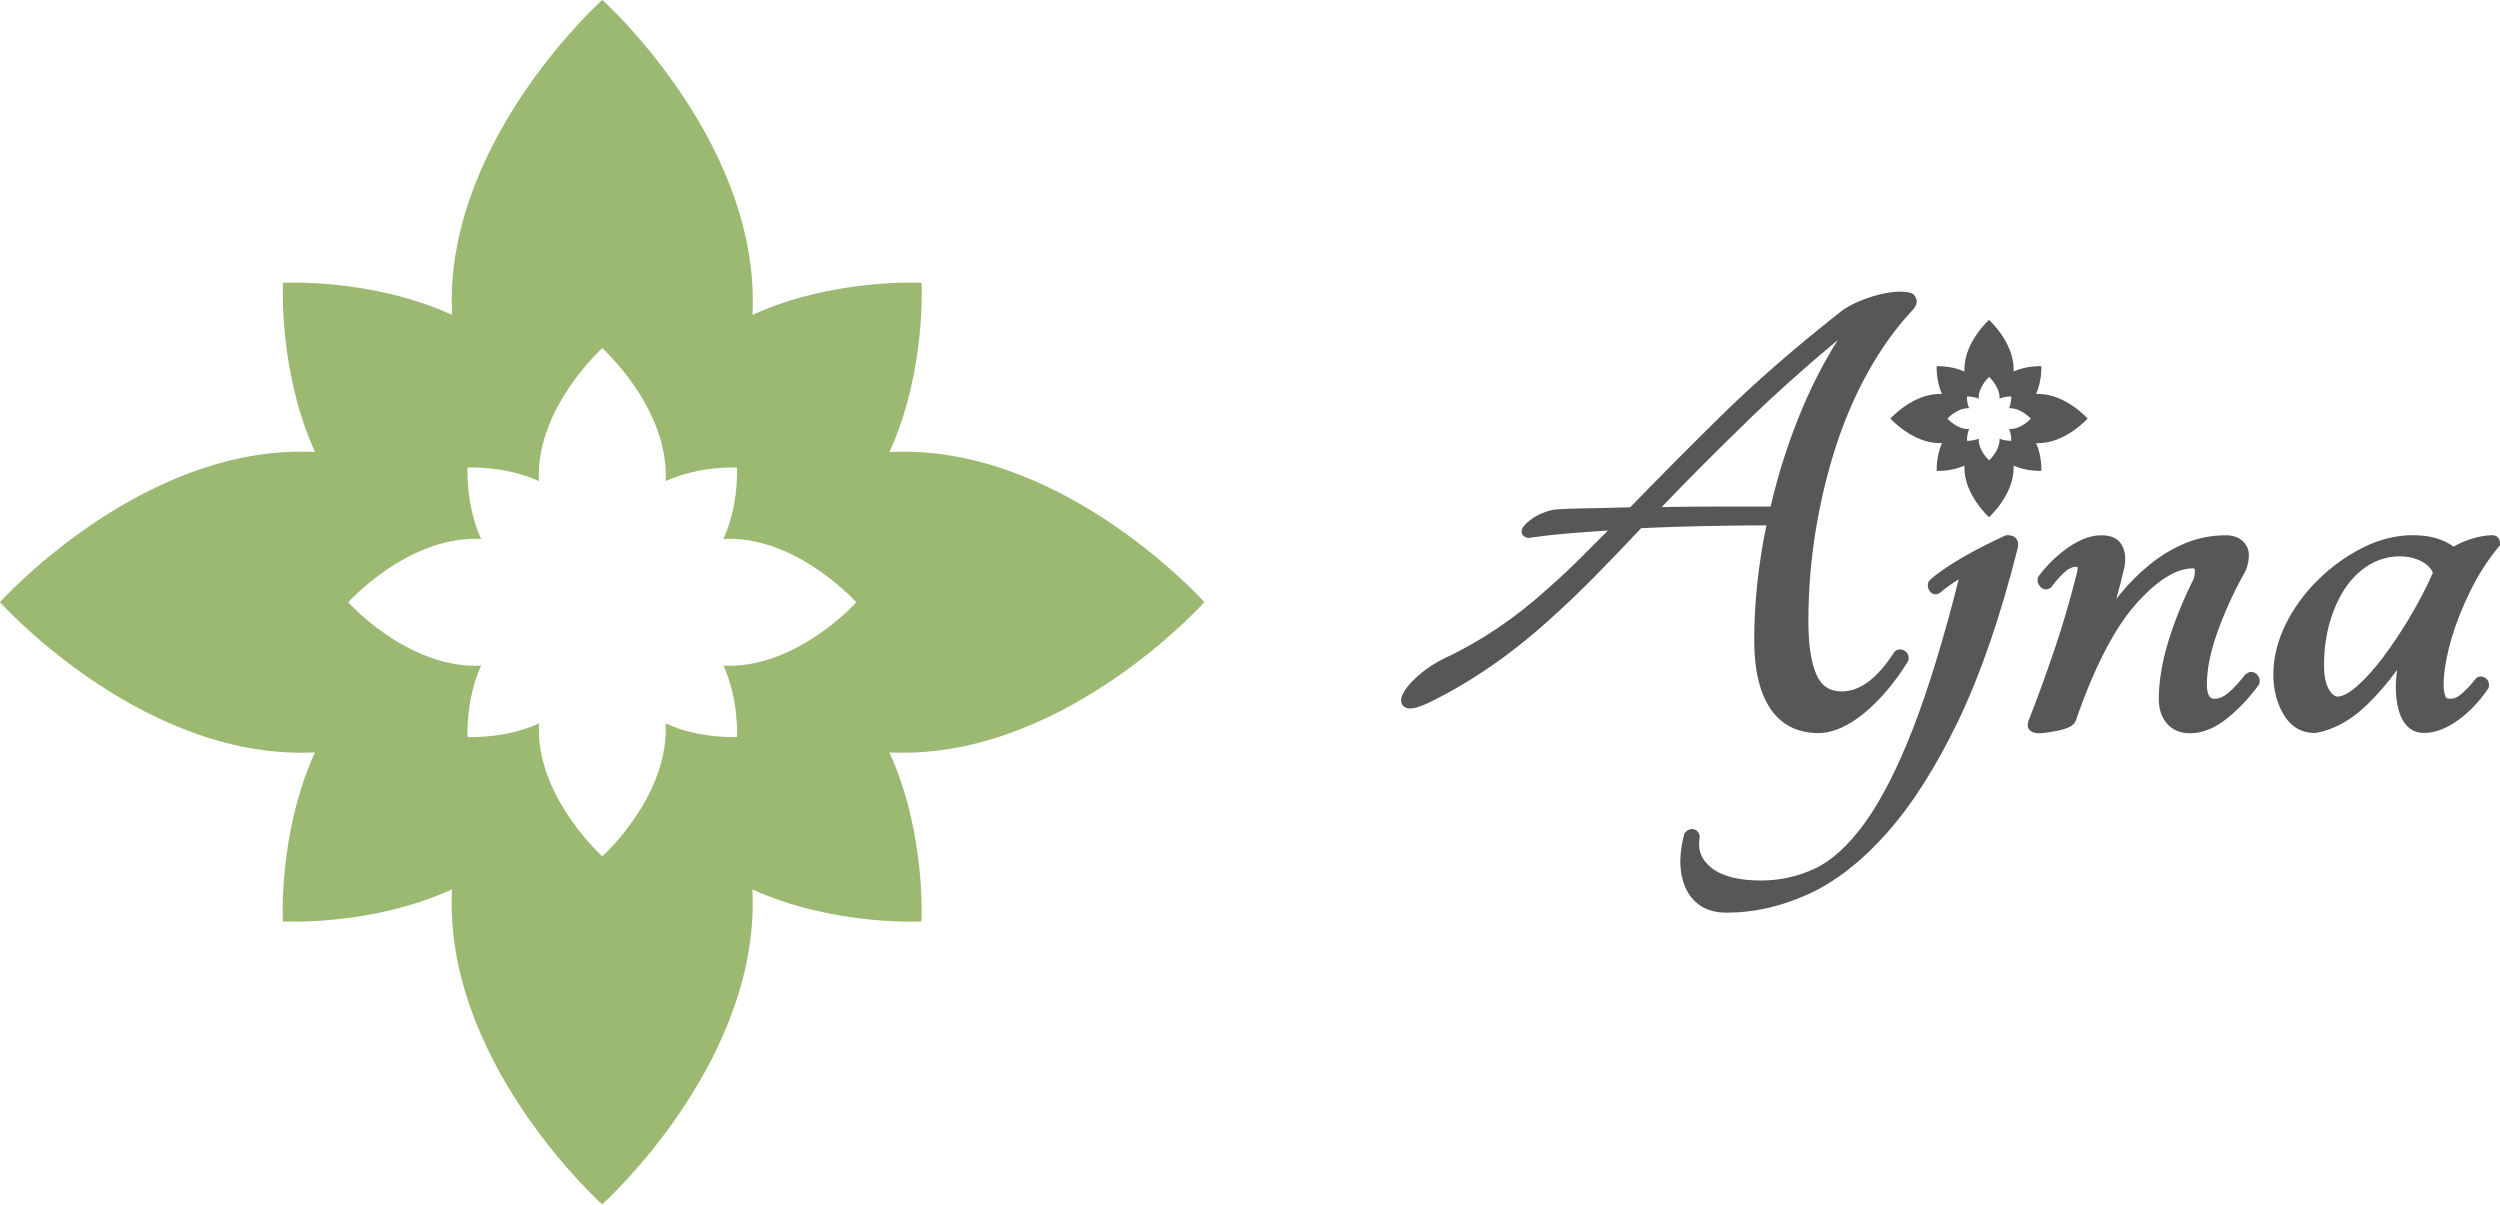
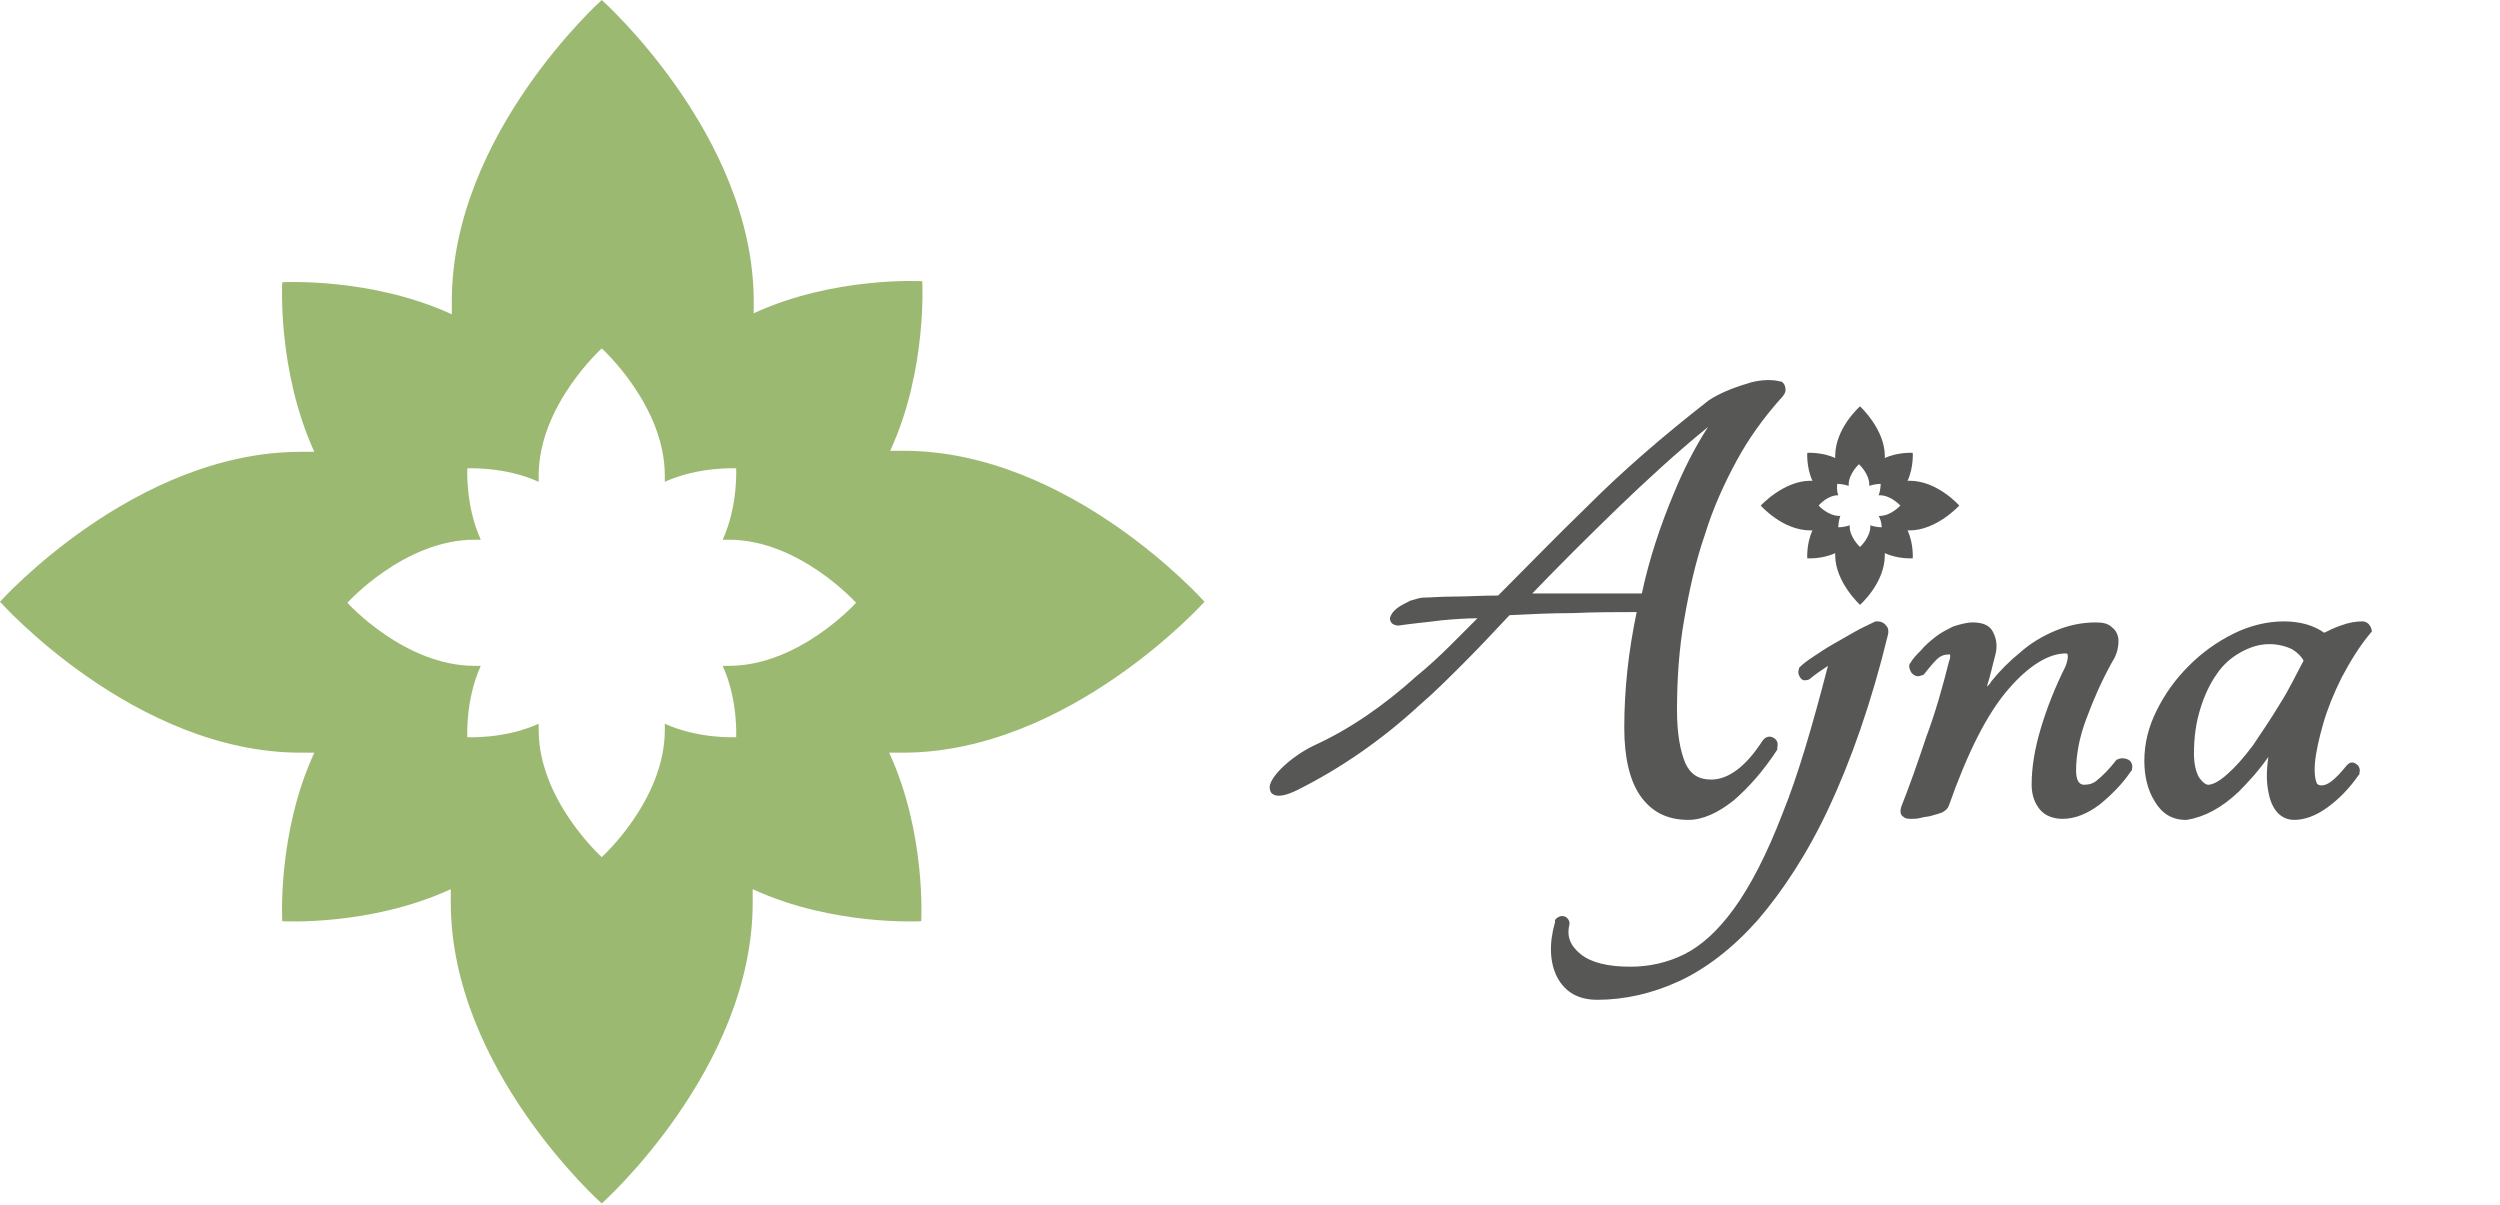
- <svg xmlns="http://www.w3.org/2000/svg" id="Capa_2" data-name="Capa 2" viewBox="0 0 241.79 116.49">
-   <defs>
-     <style>
-       .cls-1 {
-         fill: #575756;
-       }
- 
-       .cls-1, .cls-2 {
-         stroke-width: 0px;
-       }
- 
-       .cls-2 {
-         fill: #9cb972;
-       }
-     </style>
-   </defs>
+ <svg xmlns="http://www.w3.org/2000/svg" version="1.1" id="Capa_2_00000052090637942511937800000000106878142321297057_" x="0px" y="0px" viewBox="0 0 241.8 116.5" style="enable-background:new 0 0 241.8 116.5;" xml:space="preserve">
+   <style type="text/css">
+ 	.st0{fill:#575756;}
+ 	.st1{fill:#9CB972;}
+ </style>
  <g id="Positivo">
    <g id="isotipo">
-       <path class="cls-1" d="M187.6,38.1c-2.63,0-4.77,2.38-4.77,2.38,0,0,2.13,2.38,4.77,2.38.07,0,.15,0,.22,0-.58,1.28-.51,2.68-.51,2.68,0,0,1.4.08,2.68-.51,0,.07,0,.15,0,.22,0,2.63,2.38,4.77,2.38,4.77,0,0,2.38-2.13,2.38-4.77,0-.07,0-.15,0-.22,1.28.58,2.68.51,2.68.51,0,0,.08-1.4-.51-2.68.07,0,.15,0,.22,0,2.63,0,4.77-2.38,4.77-2.38,0,0-2.13-2.38-4.77-2.38-.07,0-.15,0-.22,0,.58-1.28.51-2.68.51-2.68,0,0-1.4-.08-2.68.51,0-.07,0-.15,0-.22,0-2.63-2.38-4.77-2.38-4.77,0,0-2.38,2.13-2.38,4.77,0,.07,0,.15,0,.22-1.28-.58-2.68-.51-2.68-.51,0,0-.08,1.4.51,2.68-.07,0-.15,0-.22,0ZM190.36,39.48s.06,0,.09,0c-.25-.54-.21-1.13-.21-1.13,0,0,.59-.03,1.13.21,0-.03,0-.06,0-.09,0-1.11,1.01-2.01,1.01-2.01,0,0,1.01.9,1.01,2.01,0,.03,0,.06,0,.09.54-.25,1.13-.21,1.13-.21,0,0,.03.59-.21,1.13.03,0,.06,0,.09,0,1.11,0,2.01,1.01,2.01,1.01,0,0-.9,1.01-2.01,1.01-.03,0-.06,0-.09,0,.25.54.21,1.13.21,1.13,0,0-.59.03-1.13-.21,0,.03,0,.06,0,.09,0,1.11-1.01,2.01-1.01,2.01,0,0-1.01-.9-1.01-2.01,0-.03,0-.06,0-.09-.54.25-1.13.21-1.13.21,0,0-.03-.59.21-1.13-.03,0-.06,0-.09,0-1.11,0-2.01-1.01-2.01-1.01,0,0,.9-1.01,2.01-1.01Z" />
-       <path class="cls-1" d="M241.05,51.76c-.61,0-1.32.13-2.1.38-.64.21-1.19.45-1.65.73-1-.74-2.33-1.11-3.94-1.11s-3.27.41-4.87,1.22c-1.58.8-3.03,1.85-4.31,3.11-1.29,1.27-2.34,2.71-3.12,4.29-.79,1.6-1.19,3.23-1.19,4.86,0,1.45.33,2.75.99,3.86.7,1.19,1.72,1.79,3.02,1.79h.08c1.75-.31,3.42-1.22,4.97-2.73,1.02-.98,1.99-2.11,2.91-3.37-.18,1.26-.17,2.41.04,3.42.44,2.21,1.63,2.68,2.54,2.68,1.04,0,2.13-.4,3.25-1.19,1.08-.76,2.08-1.8,2.96-3.07l.05-.07.02-.08c.09-.38-.03-.71-.33-.91-.38-.26-.73-.14-.92.06l-.03.04c-1.21,1.5-1.83,1.82-2.09,1.87-.26.05-.6.08-.76-.08-.15-.25-.3-.8-.2-2.04.09-1.1.35-2.38.77-3.79.42-1.42,1.02-2.93,1.79-4.49.76-1.55,1.69-3,2.76-4.29l.1-.12v-.16c0-.56-.37-.81-.73-.81ZM233.08,59.68c-.87,1.45-1.76,2.78-2.64,3.95-.88,1.16-1.73,2.09-2.53,2.78-.93.79-1.49.96-1.81.96-.11,0-.45,0-.86-.7-.31-.54-.47-1.31-.47-2.27,0-1.57.2-3.02.59-4.32.39-1.3.92-2.43,1.57-3.36.65-.91,1.43-1.64,2.31-2.15.88-.5,1.83-.76,2.84-.76.82,0,1.55.17,2.17.51.53.29.87.65,1.05,1.08-.64,1.44-1.39,2.88-2.22,4.27Z" />
-       <path class="cls-1" d="M217.23,65.15l-.04.04c-.64.83-1.22,1.45-1.71,1.85-.44.36-.86.54-1.28.54-.23,0-.76,0-.76-1.4s.34-3.15,1.01-5.01c.67-1.88,1.51-3.74,2.48-5.5.38-.59.57-1.27.57-2.02,0-.51-.2-.95-.61-1.33-.39-.36-.94-.55-1.62-.55-1.38,0-2.71.26-3.95.78-1.22.51-2.37,1.2-3.42,2.06-1.04.85-2,1.8-2.84,2.84-.13.16-.25.32-.38.48,0-.02.01-.05.02-.07.26-.94.52-1.94.76-2.99.16-.81.09-1.52-.22-2.11-.34-.66-1.02-.99-2-.99-.63,0-1.27.15-1.9.43-.6.27-1.18.63-1.73,1.05-.54.42-1.03.85-1.44,1.29-.42.44-.75.84-1,1.19l-.06.12c-.1.29-.03.6.19.86.27.32.65.38.99.16l.07-.04.05-.06c.36-.5.77-.97,1.23-1.4.39-.37.78-.55,1.19-.55.06,0,.07,0,.09.05,0,.02.07.19-.1.74-.61,2.44-1.34,4.91-2.16,7.34-.83,2.43-1.65,4.69-2.45,6.71-.23.58,0,.89.17,1.02.2.16.47.24.82.24.21,0,.5-.03.85-.08.33-.05.68-.11,1.03-.18.36-.08.69-.18.98-.31.38-.17.61-.39.7-.65,1.78-5.14,3.74-8.94,5.82-11.28,2.04-2.29,3.89-3.45,5.51-3.45.14,0,.19,0,.19.26,0,.32-.06.62-.17.87-1,2.01-1.82,4.02-2.41,5.98-.6,1.98-.91,3.84-.91,5.54,0,.96.26,1.76.79,2.36.54.62,1.29.94,2.23.94,1.19,0,2.4-.49,3.6-1.45,1.14-.92,2.16-2.01,3.04-3.22l.05-.07.02-.08c.09-.35-.02-.69-.29-.92-.39-.32-.76-.21-.96,0Z" />
-       <path class="cls-1" d="M194.12,51.76h-.1l-.09.04c-.61.28-1.29.61-2.01.97-.72.36-1.43.75-2.13,1.15-.7.41-1.33.81-1.88,1.19-.57.4-1,.74-1.31,1.05l-.07.07-.03.1c-.07.19-.1.49.12.82.14.22.32.29.45.32.13.02.32.02.53-.12l.04-.03c.56-.47,1.17-.9,1.8-1.29-1.47,5.81-2.95,10.63-4.39,14.35-1.52,3.91-3.1,7-4.68,9.19-1.56,2.16-3.18,3.64-4.81,4.42-1.64.77-3.4,1.17-5.22,1.17-2.16,0-3.78-.41-4.81-1.22-.98-.78-1.36-1.74-1.15-2.95l.02-.09-.02-.09c-.1-.39-.37-.63-.72-.63-.29,0-.55.15-.73.41l-.04.06-.02.08c-.55,2.14-.46,3.94.25,5.34.75,1.46,2.05,2.2,3.89,2.2,2.62,0,5.27-.6,7.88-1.79,2.61-1.18,5.18-3.19,7.63-5.95,2.44-2.75,4.76-6.41,6.91-10.89,2.14-4.47,4.07-10.08,5.73-16.69.09-.43-.03-.7-.15-.85-.18-.23-.47-.34-.86-.34Z" />
-       <path class="cls-1" d="M170.84,50.81c-.78,3.77-1.18,7.52-1.18,11.16,0,2.79.52,4.98,1.53,6.52,1.06,1.6,2.63,2.41,4.68,2.41,1.38,0,2.88-.66,4.45-1.95,1.52-1.26,2.93-2.92,4.19-4.95l.04-.06.02-.07c.09-.38-.03-.71-.33-.91-.29-.2-.63-.2-.92,0l-.08.05-.05.08c-1.61,2.51-3.31,3.78-5.04,3.78-1.19,0-2-.53-2.47-1.62-.52-1.19-.78-2.92-.78-5.13,0-3,.24-5.97.71-8.83.47-2.86,1.13-5.61,1.98-8.2.84-2.58,1.89-4.98,3.1-7.15,1.21-2.17,2.6-4.12,4.13-5.78.39-.39.56-.69.56-.99s-.15-.59-.41-.77l-.11-.05c-.7-.23-1.75-.17-2.86.08l-.29.07c-1.4.35-2.83.97-3.68,1.64-4.46,3.51-8.37,6.92-11.61,10.11-3.18,3.13-6.12,6.1-8.75,8.81-1.59.05-3.01.08-4.26.1-1.31.02-2.29.06-2.93.11-.42.05-.85.17-1.29.35-.44.18-.82.39-1.13.63-.32.24-.56.47-.73.7-.21.28-.19.52-.13.66.06.15.2.34.55.41h.08s.08,0,.08,0c1.27-.19,2.65-.34,4.1-.46,1.12-.09,2.3-.17,3.51-.25l-2.58,2.58c-1.08,1.08-2.18,2.11-3.26,3.05-3.09,2.81-6.42,5.06-9.9,6.69-2.14,1.01-4.18,2.93-4.27,4.03-.02.3.09.56.32.71.43.3,1.18.16,2.42-.44,4.03-1.96,8.01-4.71,11.82-8.19,1.38-1.23,2.81-2.61,4.26-4.08,1.41-1.43,2.89-2.97,4.4-4.58,1.97-.09,4.03-.16,6.11-.2,1.98-.04,4.01-.07,6.02-.07ZM169,40.71c2.61-2.53,5.54-5.16,8.74-7.82-1.26,2.01-2.38,4.15-3.34,6.4-1.33,3.13-2.39,6.39-3.15,9.7h-4.88c-1.84,0-3.74.02-5.66.05,2.54-2.65,5.32-5.44,8.29-8.32Z" />
+       <path class="st0" d="M175.1,46.5c-2.6,0-4.8,2.4-4.8,2.4s2.1,2.4,4.8,2.4c0.1,0,0.1,0,0.2,0c-0.6,1.3-0.5,2.7-0.5,2.7    s1.4,0.1,2.7-0.5c0,0.1,0,0.2,0,0.2c0,2.6,2.4,4.8,2.4,4.8s2.4-2.1,2.4-4.8c0-0.1,0-0.2,0-0.2c1.3,0.6,2.7,0.5,2.7,0.5    s0.1-1.4-0.5-2.7c0.1,0,0.1,0,0.2,0c2.6,0,4.8-2.4,4.8-2.4s-2.1-2.4-4.8-2.4c-0.1,0-0.1,0-0.2,0c0.6-1.3,0.5-2.7,0.5-2.7    s-1.4-0.1-2.7,0.5c0-0.1,0-0.2,0-0.2c0-2.6-2.4-4.8-2.4-4.8s-2.4,2.1-2.4,4.8c0,0.1,0,0.2,0,0.2c-1.3-0.6-2.7-0.5-2.7-0.5    s-0.1,1.4,0.5,2.7C175.2,46.5,175.1,46.5,175.1,46.5z M177.8,47.9C177.8,47.9,177.9,47.9,177.8,47.9c-0.2-0.5-0.1-1.1-0.1-1.1    s0.6,0,1.1,0.2c0,0,0-0.1,0-0.1c0-1.1,1-2,1-2s1,0.9,1,2c0,0,0,0.1,0,0.1c0.5-0.2,1.1-0.2,1.1-0.2s0,0.6-0.2,1.1c0,0,0.1,0,0.1,0    c1.1,0,2,1,2,1s-0.9,1-2,1c0,0-0.1,0-0.1,0C182,50.4,182,51,182,51s-0.6,0-1.1-0.2c0,0,0,0.1,0,0.1c0,1.1-1,2-1,2s-1-0.9-1-2    c0,0,0-0.1,0-0.1c-0.5,0.2-1.1,0.2-1.1,0.2s0-0.6,0.2-1.1c0,0-0.1,0-0.1,0c-1.1,0-2-1-2-1S176.7,47.9,177.8,47.9z" />
+       <path class="st0" d="M228.5,60.1c-0.6,0-1.3,0.1-2.1,0.4c-0.6,0.2-1.2,0.5-1.6,0.7c-1-0.7-2.3-1.1-3.9-1.1s-3.3,0.4-4.9,1.2    c-1.6,0.8-3,1.8-4.3,3.1c-1.3,1.3-2.3,2.7-3.1,4.3c-0.8,1.6-1.2,3.2-1.2,4.9c0,1.4,0.3,2.8,1,3.9c0.7,1.2,1.7,1.8,3,1.8h0.1    c1.8-0.3,3.4-1.2,5-2.7c1-1,2-2.1,2.9-3.4c-0.2,1.3-0.2,2.4,0,3.4c0.4,2.2,1.6,2.7,2.5,2.7c1,0,2.1-0.4,3.2-1.2    c1.1-0.8,2.1-1.8,3-3.1l0.1-0.1l0-0.1c0.1-0.4,0-0.7-0.3-0.9c-0.4-0.3-0.7-0.1-0.9,0.1l0,0c-1.2,1.5-1.8,1.8-2.1,1.9    s-0.6,0.1-0.8-0.1c-0.1-0.2-0.3-0.8-0.2-2c0.1-1.1,0.4-2.4,0.8-3.8c0.4-1.4,1-2.9,1.8-4.5c0.8-1.5,1.7-3,2.8-4.3l0.1-0.1V61    C229.3,60.4,228.9,60.1,228.5,60.1L228.5,60.1z M220.5,68.1c-0.9,1.5-1.8,2.8-2.6,4c-0.9,1.2-1.7,2.1-2.5,2.8    c-0.9,0.8-1.5,1-1.8,1c-0.1,0-0.4,0-0.9-0.7c-0.3-0.5-0.5-1.3-0.5-2.3c0-1.6,0.2-3,0.6-4.3c0.4-1.3,0.9-2.4,1.6-3.4    c0.6-0.9,1.4-1.6,2.3-2.1c0.9-0.5,1.8-0.8,2.8-0.8c0.8,0,1.6,0.2,2.2,0.5c0.5,0.3,0.9,0.7,1.1,1.1    C222.1,65.2,221.4,66.7,220.5,68.1L220.5,68.1z" />
+       <path class="st0" d="M204.7,73.5L204.7,73.5c-0.7,0.9-1.3,1.5-1.8,1.9c-0.4,0.4-0.9,0.5-1.3,0.5c-0.2,0-0.8,0-0.8-1.4s0.3-3.2,1-5    c0.7-1.9,1.5-3.7,2.5-5.5c0.4-0.6,0.6-1.3,0.6-2c0-0.5-0.2-1-0.6-1.3c-0.4-0.4-0.9-0.5-1.6-0.5c-1.4,0-2.7,0.3-3.9,0.8    c-1.2,0.5-2.4,1.2-3.4,2.1c-1,0.8-2,1.8-2.8,2.8c-0.1,0.2-0.2,0.3-0.4,0.5c0,0,0-0.1,0-0.1c0.3-0.9,0.5-1.9,0.8-3    c0.2-0.8,0.1-1.5-0.2-2.1c-0.3-0.7-1-1-2-1c-0.6,0-1.3,0.2-1.9,0.4c-0.6,0.3-1.2,0.6-1.7,1c-0.5,0.4-1,0.8-1.4,1.3    c-0.4,0.4-0.8,0.8-1,1.2l-0.1,0.1c-0.1,0.3,0,0.6,0.2,0.9c0.3,0.3,0.6,0.4,1,0.2l0.1,0l0.1-0.1c0.4-0.5,0.8-1,1.2-1.4    c0.4-0.4,0.8-0.5,1.2-0.5c0.1,0,0.1,0,0.1,0c0,0,0.1,0.2-0.1,0.7c-0.6,2.4-1.3,4.9-2.2,7.3c-0.8,2.4-1.6,4.7-2.4,6.7    c-0.2,0.6,0,0.9,0.2,1c0.2,0.2,0.5,0.2,0.8,0.2c0.2,0,0.5,0,0.9-0.1c0.3-0.1,0.7-0.1,1-0.2c0.4-0.1,0.7-0.2,1-0.3    c0.4-0.2,0.6-0.4,0.7-0.7c1.8-5.1,3.7-8.9,5.8-11.3c2-2.3,3.9-3.4,5.5-3.4c0.1,0,0.2,0,0.2,0.3c0,0.3-0.1,0.6-0.2,0.9    c-1,2-1.8,4-2.4,6c-0.6,2-0.9,3.8-0.9,5.5c0,1,0.3,1.8,0.8,2.4c0.5,0.6,1.3,0.9,2.2,0.9c1.2,0,2.4-0.5,3.6-1.4    c1.1-0.9,2.2-2,3-3.2l0.1-0.1l0-0.1c0.1-0.3,0-0.7-0.3-0.9C205.3,73.2,204.9,73.4,204.7,73.5L204.7,73.5z" />
+       <path class="st0" d="M181.6,60.1h-0.1l-0.1,0c-0.6,0.3-1.3,0.6-2,1s-1.4,0.8-2.1,1.2c-0.7,0.4-1.3,0.8-1.9,1.2    c-0.6,0.4-1,0.7-1.3,1l-0.1,0.1l0,0.1c-0.1,0.2-0.1,0.5,0.1,0.8c0.1,0.2,0.3,0.3,0.4,0.3c0.1,0,0.3,0,0.5-0.1l0,0    c0.6-0.5,1.2-0.9,1.8-1.3c-1.5,5.8-2.9,10.6-4.4,14.3c-1.5,3.9-3.1,7-4.7,9.2c-1.6,2.2-3.2,3.6-4.8,4.4c-1.6,0.8-3.4,1.2-5.2,1.2    c-2.2,0-3.8-0.4-4.8-1.2c-1-0.8-1.4-1.7-1.1-2.9l0-0.1l0-0.1c-0.1-0.4-0.4-0.6-0.7-0.6c-0.3,0-0.6,0.2-0.7,0.4l0,0.1l0,0.1    c-0.6,2.1-0.5,3.9,0.2,5.3c0.8,1.5,2.1,2.2,3.9,2.2c2.6,0,5.3-0.6,7.9-1.8c2.6-1.2,5.2-3.2,7.6-5.9c2.4-2.8,4.8-6.4,6.9-10.9    c2.1-4.5,4.1-10.1,5.7-16.7c0.1-0.4,0-0.7-0.1-0.8C182.3,60.3,182,60.1,181.6,60.1L181.6,60.1z" />
+       <path class="st0" d="M158.3,59.2c-0.8,3.8-1.2,7.5-1.2,11.2c0,2.8,0.5,5,1.5,6.5c1.1,1.6,2.6,2.4,4.7,2.4c1.4,0,2.9-0.7,4.4-1.9    c1.5-1.3,2.9-2.9,4.2-4.9l0-0.1l0-0.1c0.1-0.4,0-0.7-0.3-0.9c-0.3-0.2-0.6-0.2-0.9,0l-0.1,0.1l-0.1,0.1c-1.6,2.5-3.3,3.8-5,3.8    c-1.2,0-2-0.5-2.5-1.6c-0.5-1.2-0.8-2.9-0.8-5.1c0-3,0.2-6,0.7-8.8c0.5-2.9,1.1-5.6,2-8.2c0.8-2.6,1.9-5,3.1-7.2s2.6-4.1,4.1-5.8    c0.4-0.4,0.6-0.7,0.6-1s-0.1-0.6-0.4-0.8l-0.1,0c-0.7-0.2-1.8-0.2-2.9,0.1l-0.3,0.1c-1.4,0.4-2.8,1-3.7,1.6    c-4.5,3.5-8.4,6.9-11.6,10.1c-3.2,3.1-6.1,6.1-8.8,8.8c-1.6,0-3,0.1-4.3,0.1c-1.3,0-2.3,0.1-2.9,0.1c-0.4,0-0.9,0.2-1.3,0.3    c-0.4,0.2-0.8,0.4-1.1,0.6c-0.3,0.2-0.6,0.5-0.7,0.7c-0.2,0.3-0.2,0.5-0.1,0.7c0.1,0.2,0.2,0.3,0.6,0.4h0.1h0.1    c1.3-0.2,2.6-0.3,4.1-0.5c1.1-0.1,2.3-0.2,3.5-0.2l-2.6,2.6c-1.1,1.1-2.2,2.1-3.3,3c-3.1,2.8-6.4,5.1-9.9,6.7    c-2.1,1-4.2,2.9-4.3,4c0,0.3,0.1,0.6,0.3,0.7c0.4,0.3,1.2,0.2,2.4-0.4c4-2,8-4.7,11.8-8.2c1.4-1.2,2.8-2.6,4.3-4.1    c1.4-1.4,2.9-3,4.4-4.6c2-0.1,4-0.2,6.1-0.2C154.3,59.2,156.3,59.2,158.3,59.2L158.3,59.2z M156.5,49.1c2.6-2.5,5.5-5.2,8.7-7.8    c-1.3,2-2.4,4.2-3.3,6.4c-1.3,3.1-2.4,6.4-3.1,9.7h-4.9c-1.8,0-3.7,0-5.7,0C150.7,54.8,153.5,52,156.5,49.1L156.5,49.1z" />
    </g>
  </g>
  <g id="Color">
-     <path class="cls-2" d="M116.49,58.24s-13.04-14.56-29.12-14.56c-.45,0-.89.02-1.34.03,3.57-7.83,3.1-16.36,3.1-16.36,0,0-8.53-.47-16.35,3.1.01-.45.03-.89.03-1.34,0-16.08-14.56-29.12-14.56-29.12,0,0-14.56,13.04-14.56,29.12,0,.45.02.89.03,1.34-7.83-3.57-16.35-3.1-16.35-3.1,0,0-.47,8.53,3.1,16.36-.45-.01-.89-.03-1.34-.03C13.04,43.68,0,58.24,0,58.24c0,0,13.04,14.56,29.12,14.56.45,0,.89-.02,1.34-.03-3.57,7.83-3.1,16.35-3.1,16.35,0,0,8.53.47,16.35-3.1-.01.45-.03.89-.03,1.34,0,16.08,14.56,29.12,14.56,29.12,0,0,14.56-13.04,14.56-29.12,0-.45-.02-.89-.03-1.34,7.83,3.57,16.35,3.1,16.35,3.1,0,0,.47-8.53-3.1-16.35.45.01.89.03,1.34.03,16.08,0,29.12-14.56,29.12-14.56ZM70.53,64.39c-.19,0-.38,0-.56-.01,1.51,3.3,1.31,6.9,1.31,6.9,0,0-3.6.2-6.9-1.31,0,.19.01.37.01.56,0,6.79-6.14,12.29-6.14,12.29,0,0-6.14-5.5-6.14-12.29,0-.19,0-.38.01-.56-3.3,1.51-6.9,1.31-6.9,1.31,0,0-.2-3.6,1.31-6.9-.19,0-.37.01-.56.01-6.79,0-12.29-6.14-12.29-6.14,0,0,5.5-6.14,12.29-6.14.19,0,.38,0,.56.01-1.51-3.3-1.31-6.9-1.31-6.9,0,0,3.6-.2,6.9,1.31,0-.19-.01-.37-.01-.56,0-6.79,6.14-12.29,6.14-12.29,0,0,6.14,5.5,6.14,12.29,0,.19,0,.38-.01.56,3.3-1.51,6.9-1.31,6.9-1.31,0,0,.2,3.6-1.31,6.9.19,0,.37-.01.56-.01,6.79,0,12.29,6.14,12.29,6.14,0,0-5.5,6.14-12.29,6.14Z" />
+     <path class="st1" d="M116.5,58.2c0,0-13-14.6-29.1-14.6c-0.4,0-0.9,0-1.3,0c3.6-7.8,3.1-16.4,3.1-16.4s-8.5-0.5-16.3,3.1   c0-0.5,0-0.9,0-1.3C72.8,13,58.2,0,58.2,0S43.7,13,43.7,29.1c0,0.5,0,0.9,0,1.3c-7.8-3.6-16.4-3.1-16.4-3.1s-0.5,8.5,3.1,16.4   c-0.5,0-0.9,0-1.3,0C13,43.7,0,58.2,0,58.2s13,14.6,29.1,14.6c0.5,0,0.9,0,1.3,0c-3.6,7.8-3.1,16.3-3.1,16.3s8.5,0.5,16.3-3.1   c0,0.4,0,0.9,0,1.3c0,16.1,14.6,29.1,14.6,29.1s14.6-13,14.6-29.1c0-0.4,0-0.9,0-1.3c7.8,3.6,16.3,3.1,16.3,3.1s0.5-8.5-3.1-16.3   c0.4,0,0.9,0,1.3,0C103.4,72.8,116.5,58.2,116.5,58.2L116.5,58.2z M70.5,64.4c-0.2,0-0.4,0-0.6,0c1.5,3.3,1.3,6.9,1.3,6.9   s-3.6,0.2-6.9-1.3c0,0.2,0,0.4,0,0.6c0,6.8-6.1,12.3-6.1,12.3s-6.1-5.5-6.1-12.3c0-0.2,0-0.4,0-0.6c-3.3,1.5-6.9,1.3-6.9,1.3   s-0.2-3.6,1.3-6.9c-0.2,0-0.4,0-0.6,0c-6.8,0-12.3-6.1-12.3-6.1s5.5-6.1,12.3-6.1c0.2,0,0.4,0,0.6,0c-1.5-3.3-1.3-6.9-1.3-6.9   s3.6-0.2,6.9,1.3c0-0.2,0-0.4,0-0.6c0-6.8,6.1-12.3,6.1-12.3s6.1,5.5,6.1,12.3c0,0.2,0,0.4,0,0.6c3.3-1.5,6.9-1.3,6.9-1.3   s0.2,3.6-1.3,6.9c0.2,0,0.4,0,0.6,0c6.8,0,12.3,6.1,12.3,6.1S77.3,64.4,70.5,64.4z" />
  </g>
</svg>
